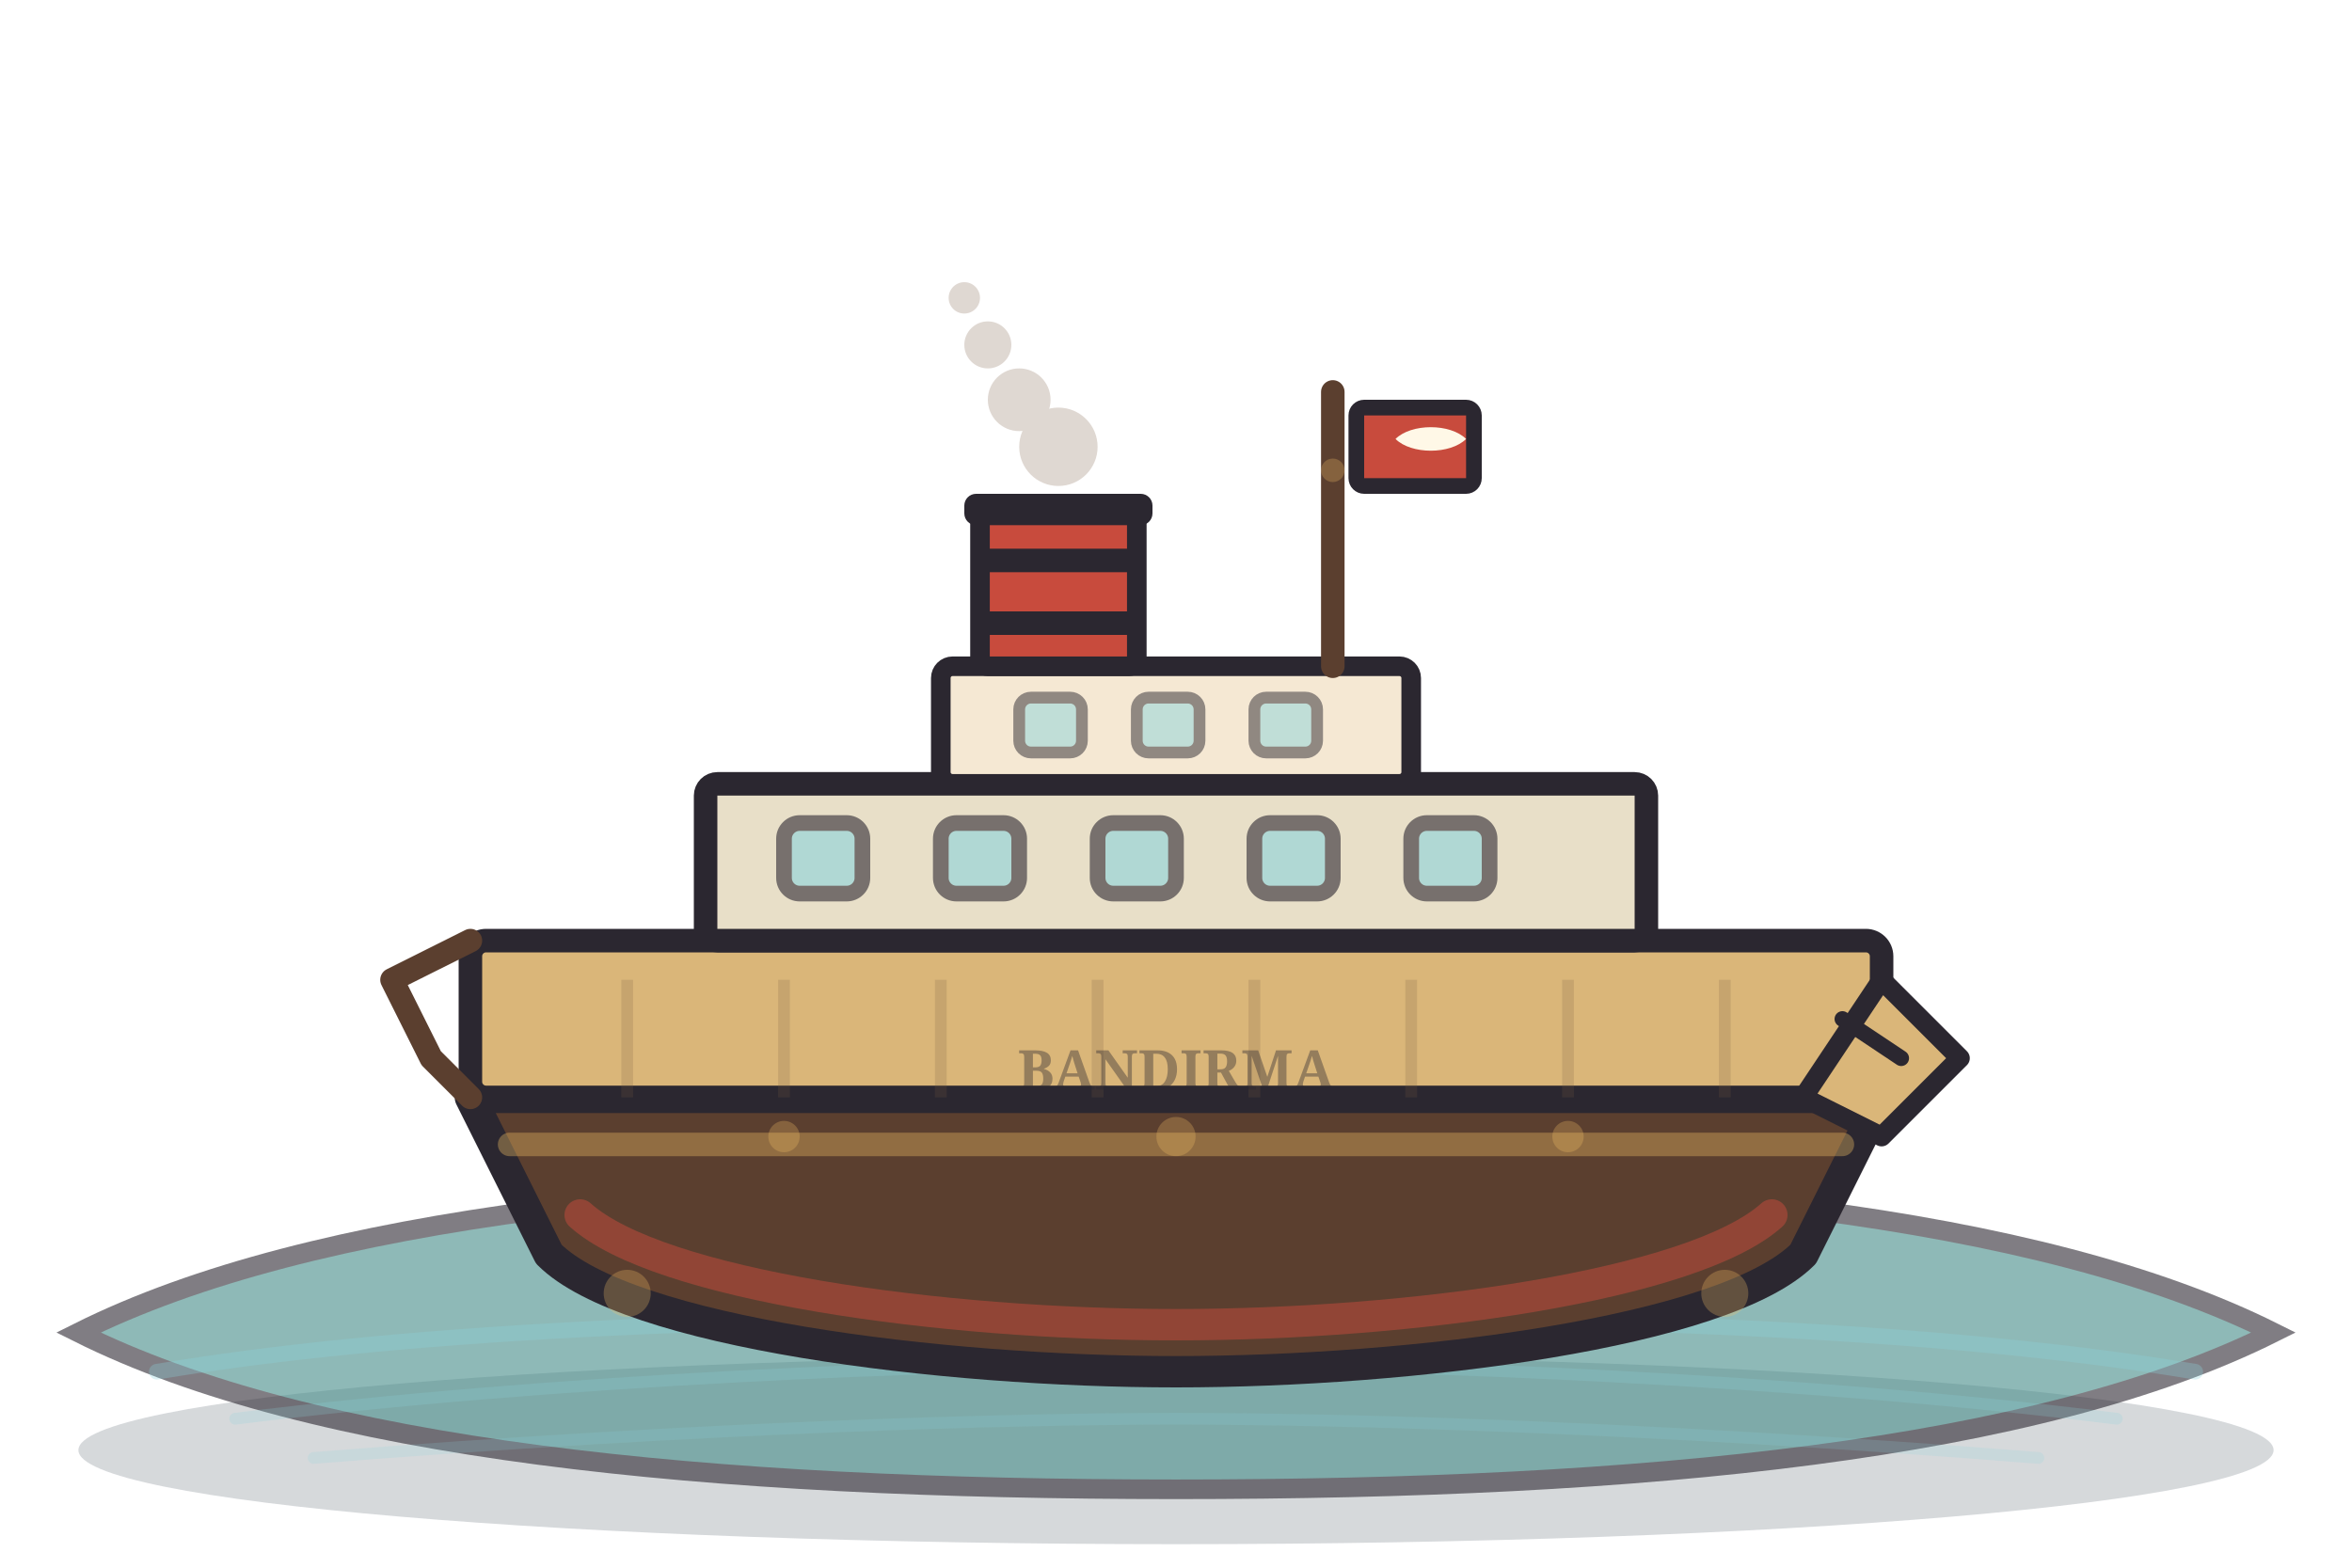
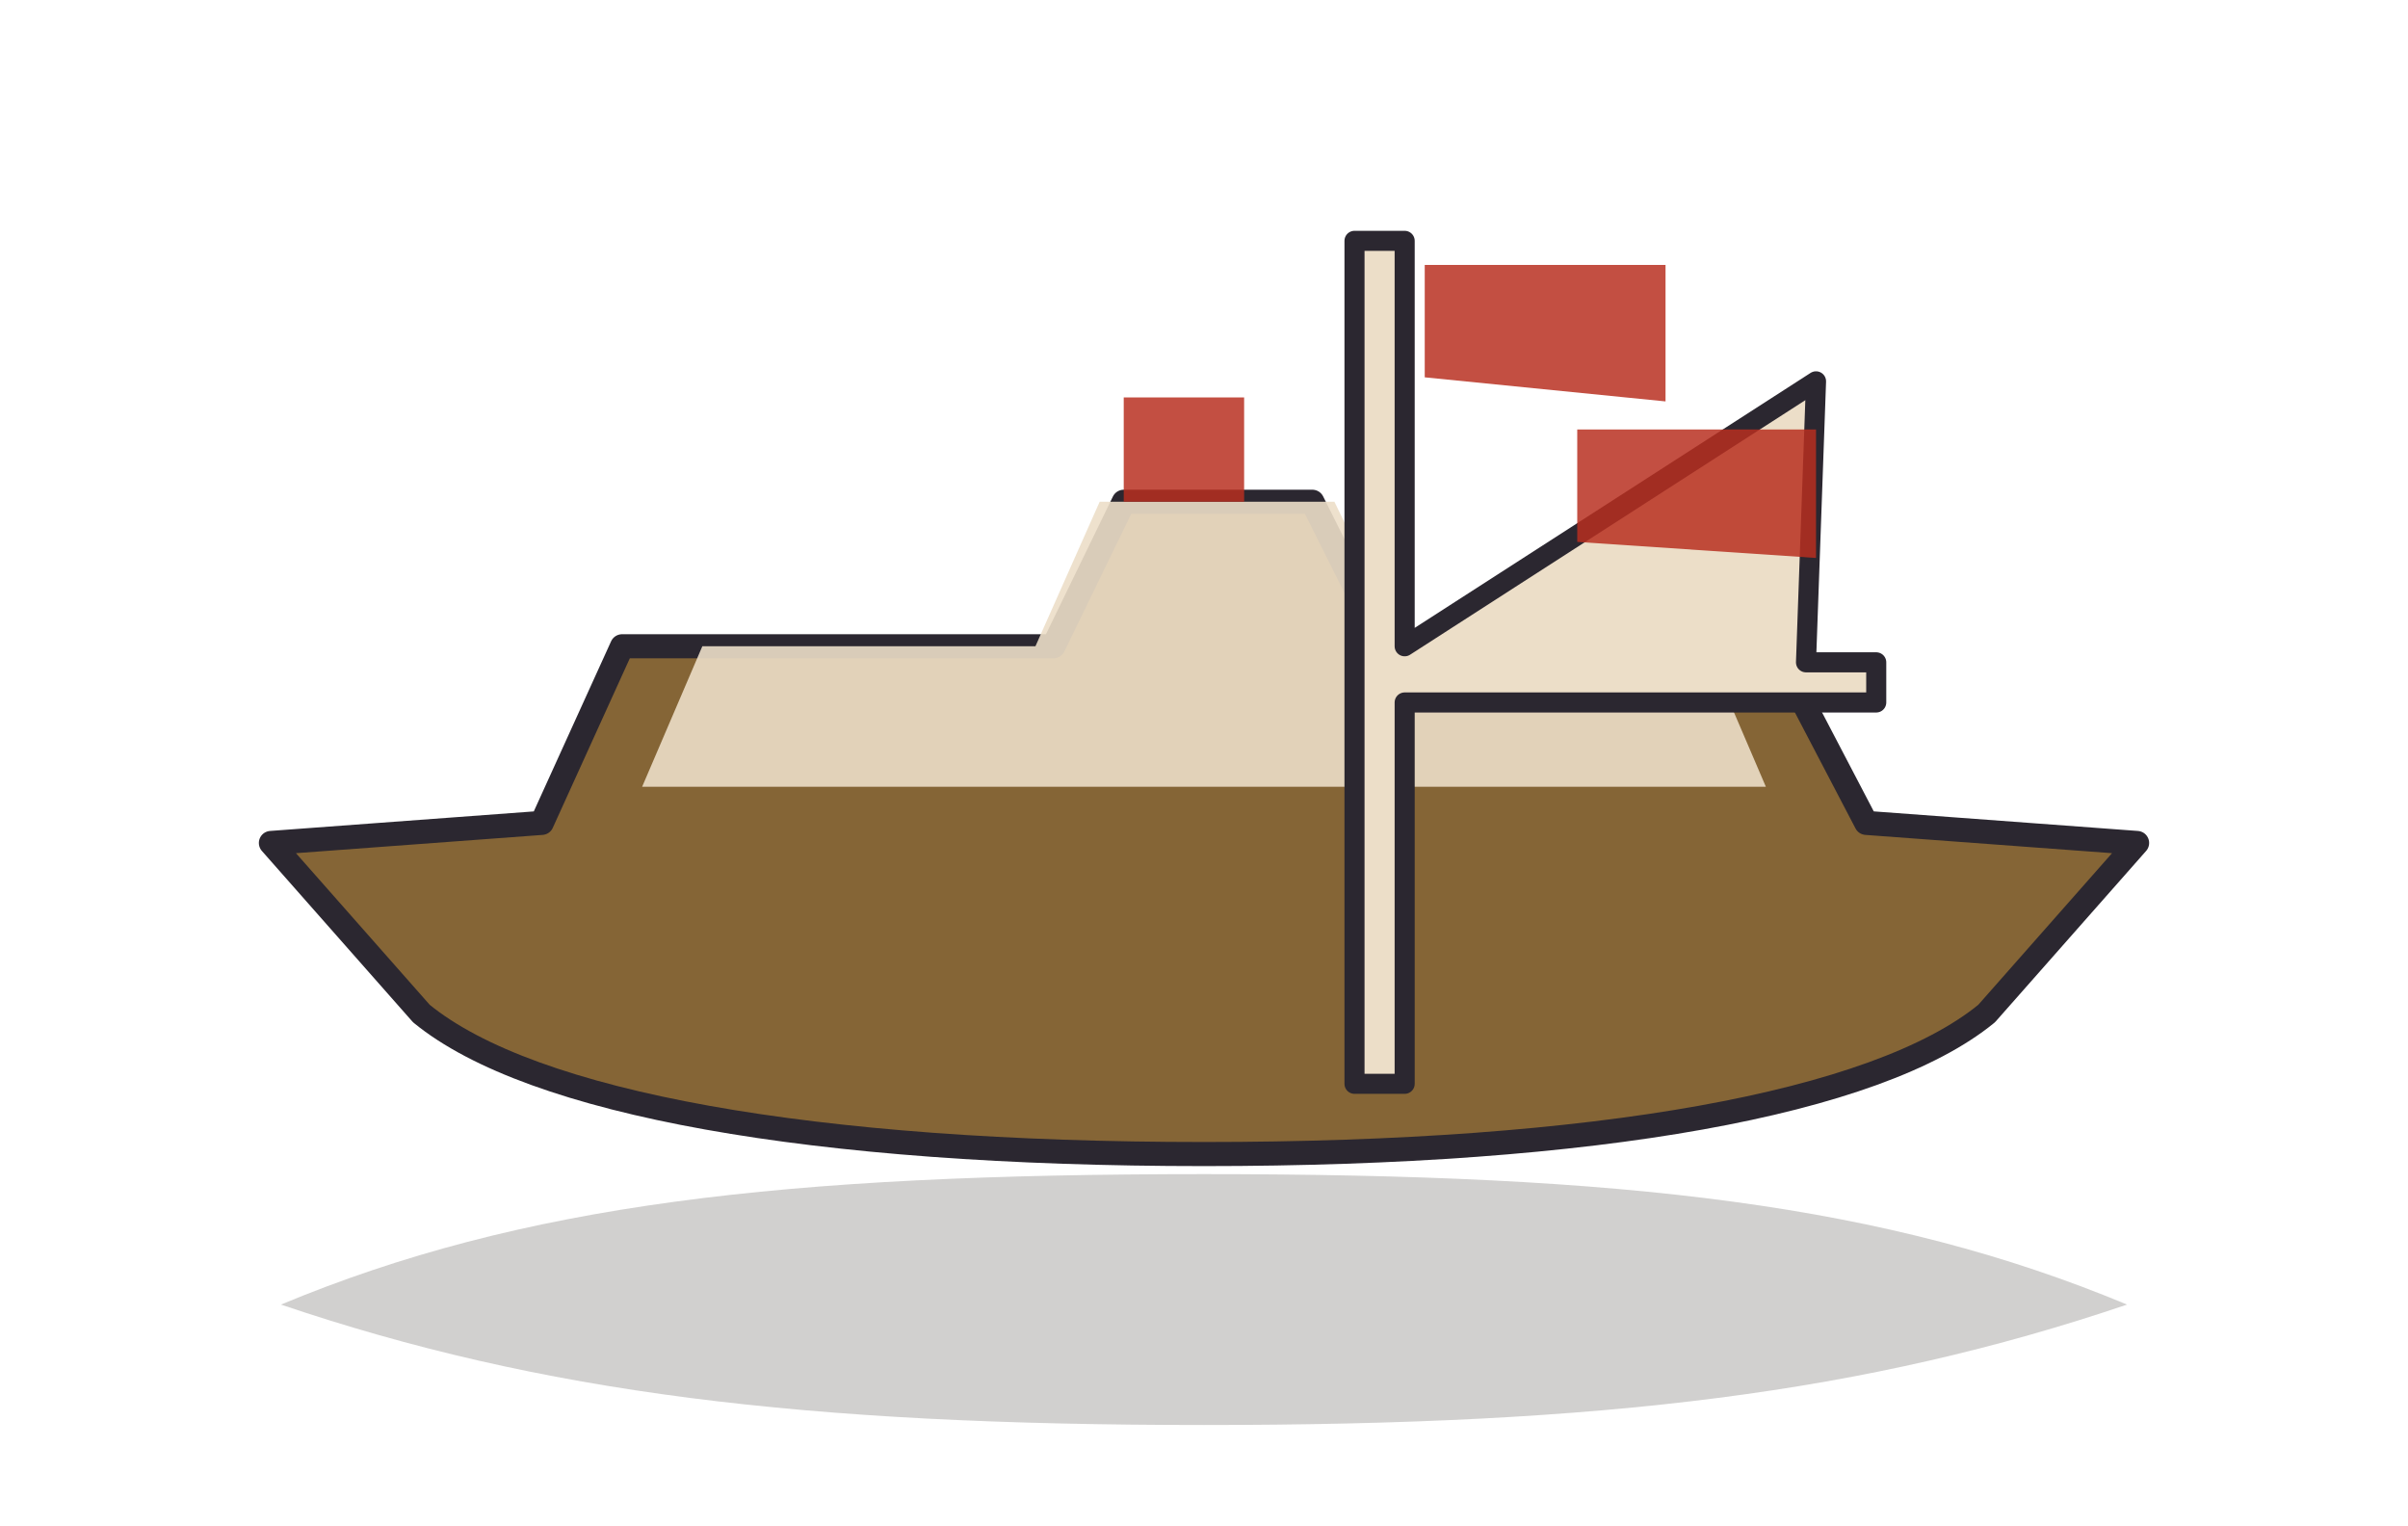
- <svg xmlns="http://www.w3.org/2000/svg" width="600" height="400" viewBox="0 0 600 400">
-   <ellipse cx="300" cy="370" rx="280" ry="24" fill="#1a2a3a" opacity="0.18" />
-   <path d="M20 340 C80 310 180 300 300 300 C420 300 520 310 580 340 C520 370 420 380 300 380 C180 380 80 370 20 340Z" fill="#438a87" stroke="#2b2730" stroke-width="5" opacity="0.60" />
-   <path d="M40 350 C100 340 180 336 300 336 C420 336 500 340 560 350" fill="none" stroke="#8bd3dc" stroke-width="4" stroke-linecap="round" opacity="0.30" />
-   <path d="M60 362 C140 352 240 348 300 348 C360 348 460 352 540 362" fill="none" stroke="#8bd3dc" stroke-width="3" stroke-linecap="round" opacity="0.22" />
-   <path d="M80 372 C180 364 260 362 300 362 C340 362 420 364 520 372" fill="none" stroke="#8bd3dc" stroke-width="3" stroke-linecap="round" opacity="0.18" />
-   <path d="M140 320 C160 340 240 350 300 350 C360 350 440 340 460 320 L480 280 L120 280Z" fill="#5b3f2f" stroke="#2b2730" stroke-width="8" stroke-linejoin="round" />
-   <path d="M148 310 C168 328 240 338 300 338 C360 338 432 328 452 310" fill="none" stroke="#c84b3d" stroke-width="8" stroke-linecap="round" opacity="0.50" />
-   <path d="M130 292 L470 292" stroke="#f2be63" stroke-width="6" stroke-linecap="round" opacity="0.36" />
-   <rect x="120" y="240" width="360" height="40" rx="4" fill="#dab679" stroke="#2b2730" stroke-width="6" />
-   <line x1="160" y1="250" x2="160" y2="280" stroke="#7a5a42" stroke-width="3" opacity="0.20" />
-   <line x1="200" y1="250" x2="200" y2="280" stroke="#7a5a42" stroke-width="3" opacity="0.20" />
-   <line x1="240" y1="250" x2="240" y2="280" stroke="#7a5a42" stroke-width="3" opacity="0.20" />
-   <line x1="280" y1="250" x2="280" y2="280" stroke="#7a5a42" stroke-width="3" opacity="0.20" />
-   <line x1="320" y1="250" x2="320" y2="280" stroke="#7a5a42" stroke-width="3" opacity="0.20" />
-   <line x1="360" y1="250" x2="360" y2="280" stroke="#7a5a42" stroke-width="3" opacity="0.20" />
-   <line x1="400" y1="250" x2="400" y2="280" stroke="#7a5a42" stroke-width="3" opacity="0.20" />
-   <line x1="440" y1="250" x2="440" y2="280" stroke="#7a5a42" stroke-width="3" opacity="0.20" />
-   <rect x="180" y="200" width="240" height="40" rx="3" fill="#e8dfc8" stroke="#2b2730" stroke-width="6" />
-   <g fill="#8bd3dc" stroke="#2b2730" stroke-width="4" opacity="0.60">
-     <rect x="200" y="210" width="20" height="18" rx="4" />
-     <rect x="240" y="210" width="20" height="18" rx="4" />
-     <rect x="280" y="210" width="20" height="18" rx="4" />
-     <rect x="320" y="210" width="20" height="18" rx="4" />
-     <rect x="360" y="210" width="20" height="18" rx="4" />
-   </g>
-   <rect x="240" y="170" width="120" height="30" rx="3" fill="#f5e8d3" stroke="#2b2730" stroke-width="5" />
-   <rect x="260" y="178" width="16" height="14" rx="3" fill="#8bd3dc" stroke="#2b2730" stroke-width="3" opacity="0.50" />
-   <rect x="290" y="178" width="16" height="14" rx="3" fill="#8bd3dc" stroke="#2b2730" stroke-width="3" opacity="0.50" />
-   <rect x="320" y="178" width="16" height="14" rx="3" fill="#8bd3dc" stroke="#2b2730" stroke-width="3" opacity="0.50" />
-   <rect x="250" y="130" width="40" height="40" rx="2" fill="#c84b3d" stroke="#2b2730" stroke-width="5" />
-   <rect x="250" y="140" width="40" height="6" fill="#2b2730" />
-   <rect x="250" y="156" width="40" height="6" fill="#2b2730" />
-   <rect x="246" y="126" width="48" height="8" rx="3" fill="#2b2730" />
-   <g fill="#7a5a42" opacity="0.24">
-     <circle cx="270" cy="114" r="10" />
-     <circle cx="260" cy="102" r="8" />
-     <circle cx="252" cy="88" r="6" />
-     <circle cx="246" cy="76" r="4" />
-   </g>
-   <line x1="340" y1="170" x2="340" y2="100" stroke="#5b3f2f" stroke-width="6" stroke-linecap="round" />
-   <rect x="346" y="104" width="30" height="20" rx="2" fill="#c84b3d" stroke="#2b2730" stroke-width="4" />
-   <path d="M356 112 C360 108 370 108 374 112 C370 116 360 116 356 112Z" fill="#fff8e7" />
-   <path d="M460 280 L480 250 L500 270 L480 290Z" fill="#dab679" stroke="#2b2730" stroke-width="5" stroke-linejoin="round" />
-   <path d="M470 260 L485 270" stroke="#2b2730" stroke-width="4" stroke-linecap="round" />
-   <path d="M120 240 L100 250 L110 270 L120 280" fill="none" stroke="#5b3f2f" stroke-width="6" stroke-linecap="round" stroke-linejoin="round" />
-   <g fill="#f2be63" opacity="0.28">
-     <circle cx="300" cy="290" r="5" />
-     <circle cx="200" cy="290" r="4" />
-     <circle cx="400" cy="290" r="4" />
-     <circle cx="340" cy="120" r="3" />
-     <circle cx="440" cy="330" r="6" />
-     <circle cx="160" cy="330" r="6" />
-   </g>
-   <text x="300" y="278" text-anchor="middle" font-family="serif" font-size="14" font-weight="bold" fill="#2b2730" opacity="0.40">BANDIRMA</text>
+ <svg xmlns="http://www.w3.org/2000/svg" width="1200" height="760" viewBox="0 0 1200 760">
+   <path d="M140 650 C260 600 390 585 600 585 C810 585 940 600 1060 650 C930 694 800 710 600 710 C400 710 270 694 140 650 Z" fill="#1A1510" opacity="0.20" />
+   <path d="M210 505 C265 550 405 575 600 575 C795 575 935 550 990 505 L1065 420 L930 410 L884 322 L690 322 L654 250 L560 250 L525 322 L310 322 L270 410 L135 420 Z" fill="#856536" stroke="#2B2730" stroke-width="12" stroke-linejoin="round" />
+   <path d="M320 392 L880 392 L850 322 L700 322 L665 250 L548 250 L516 322 L350 322 Z" fill="#ECDEC8" opacity="0.90" />
+   <path d="M675 120 L700 120 L700 322 L905 190 L900 330 L935 330 L935 350 L700 350 L700 540 L675 540 Z" fill="#ECDEC8" stroke="#2B2730" stroke-width="10" stroke-linejoin="round" />
+   <path d="M710 132 L830 132 L830 200 L710 188 Z M786 214 L905 214 L905 278 L786 270 Z M560 250 L620 250 L620 198 L560 198 Z" fill="#B82E1F" opacity="0.84" />
</svg>
